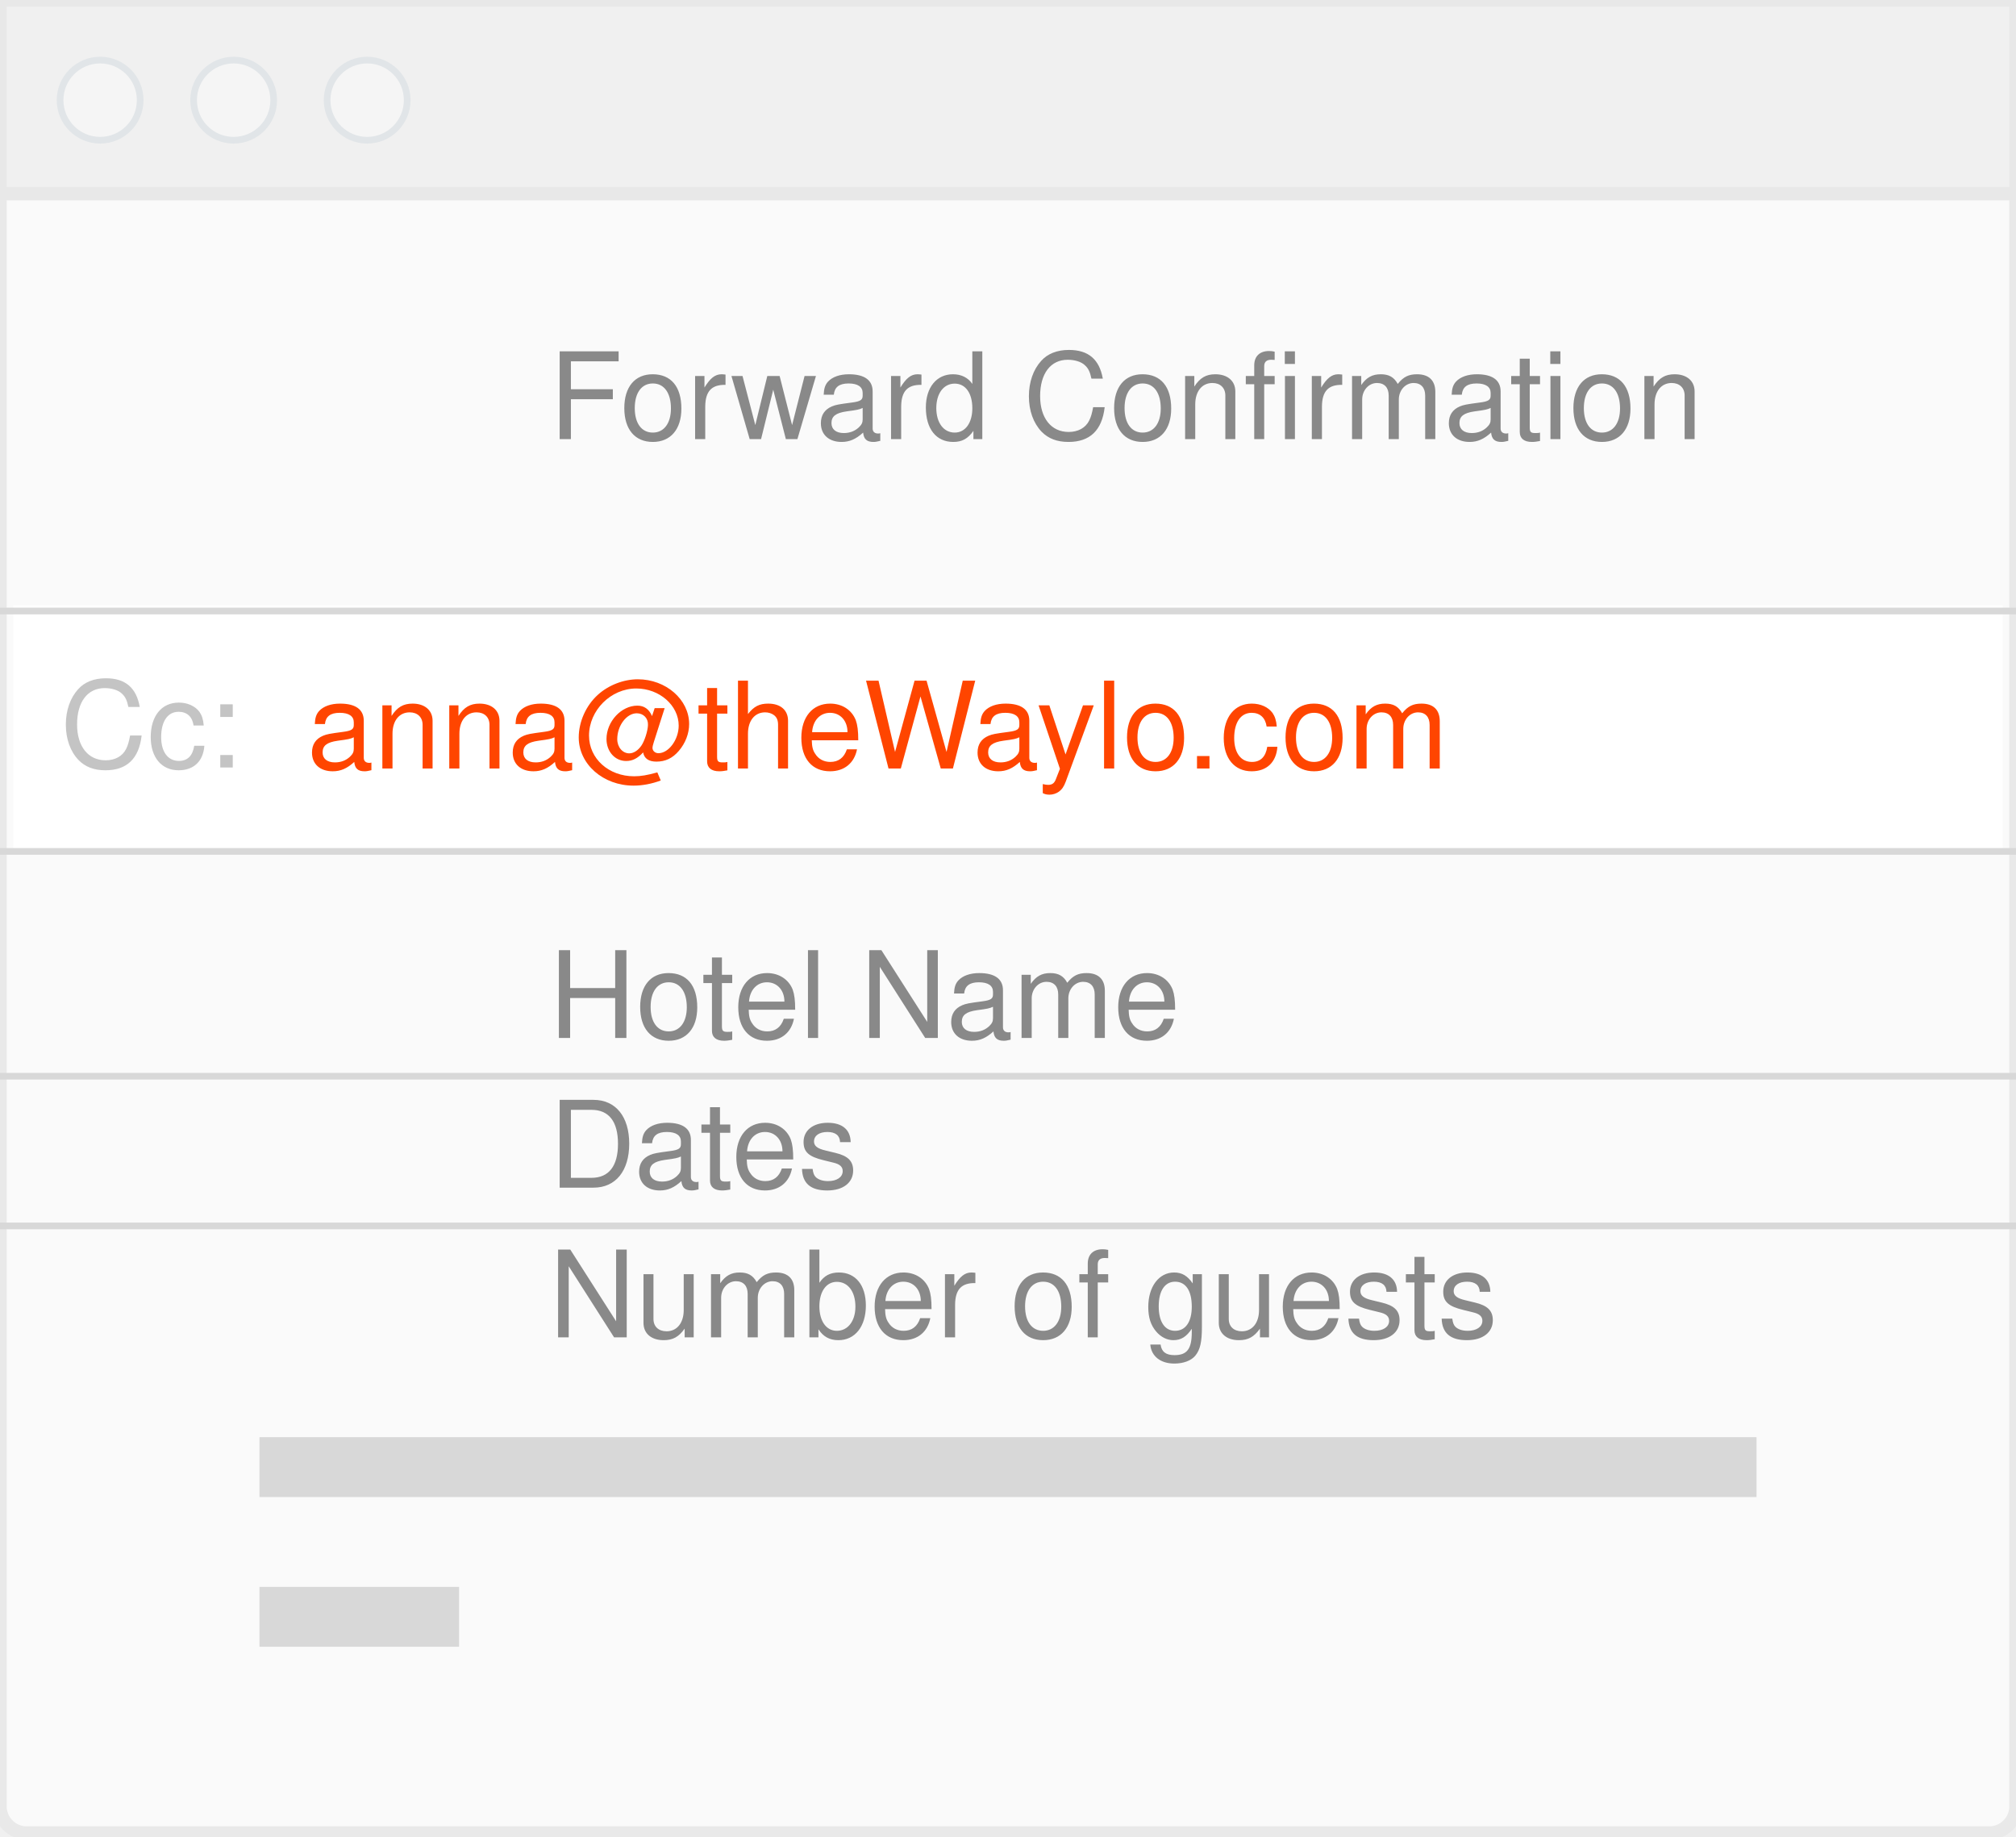
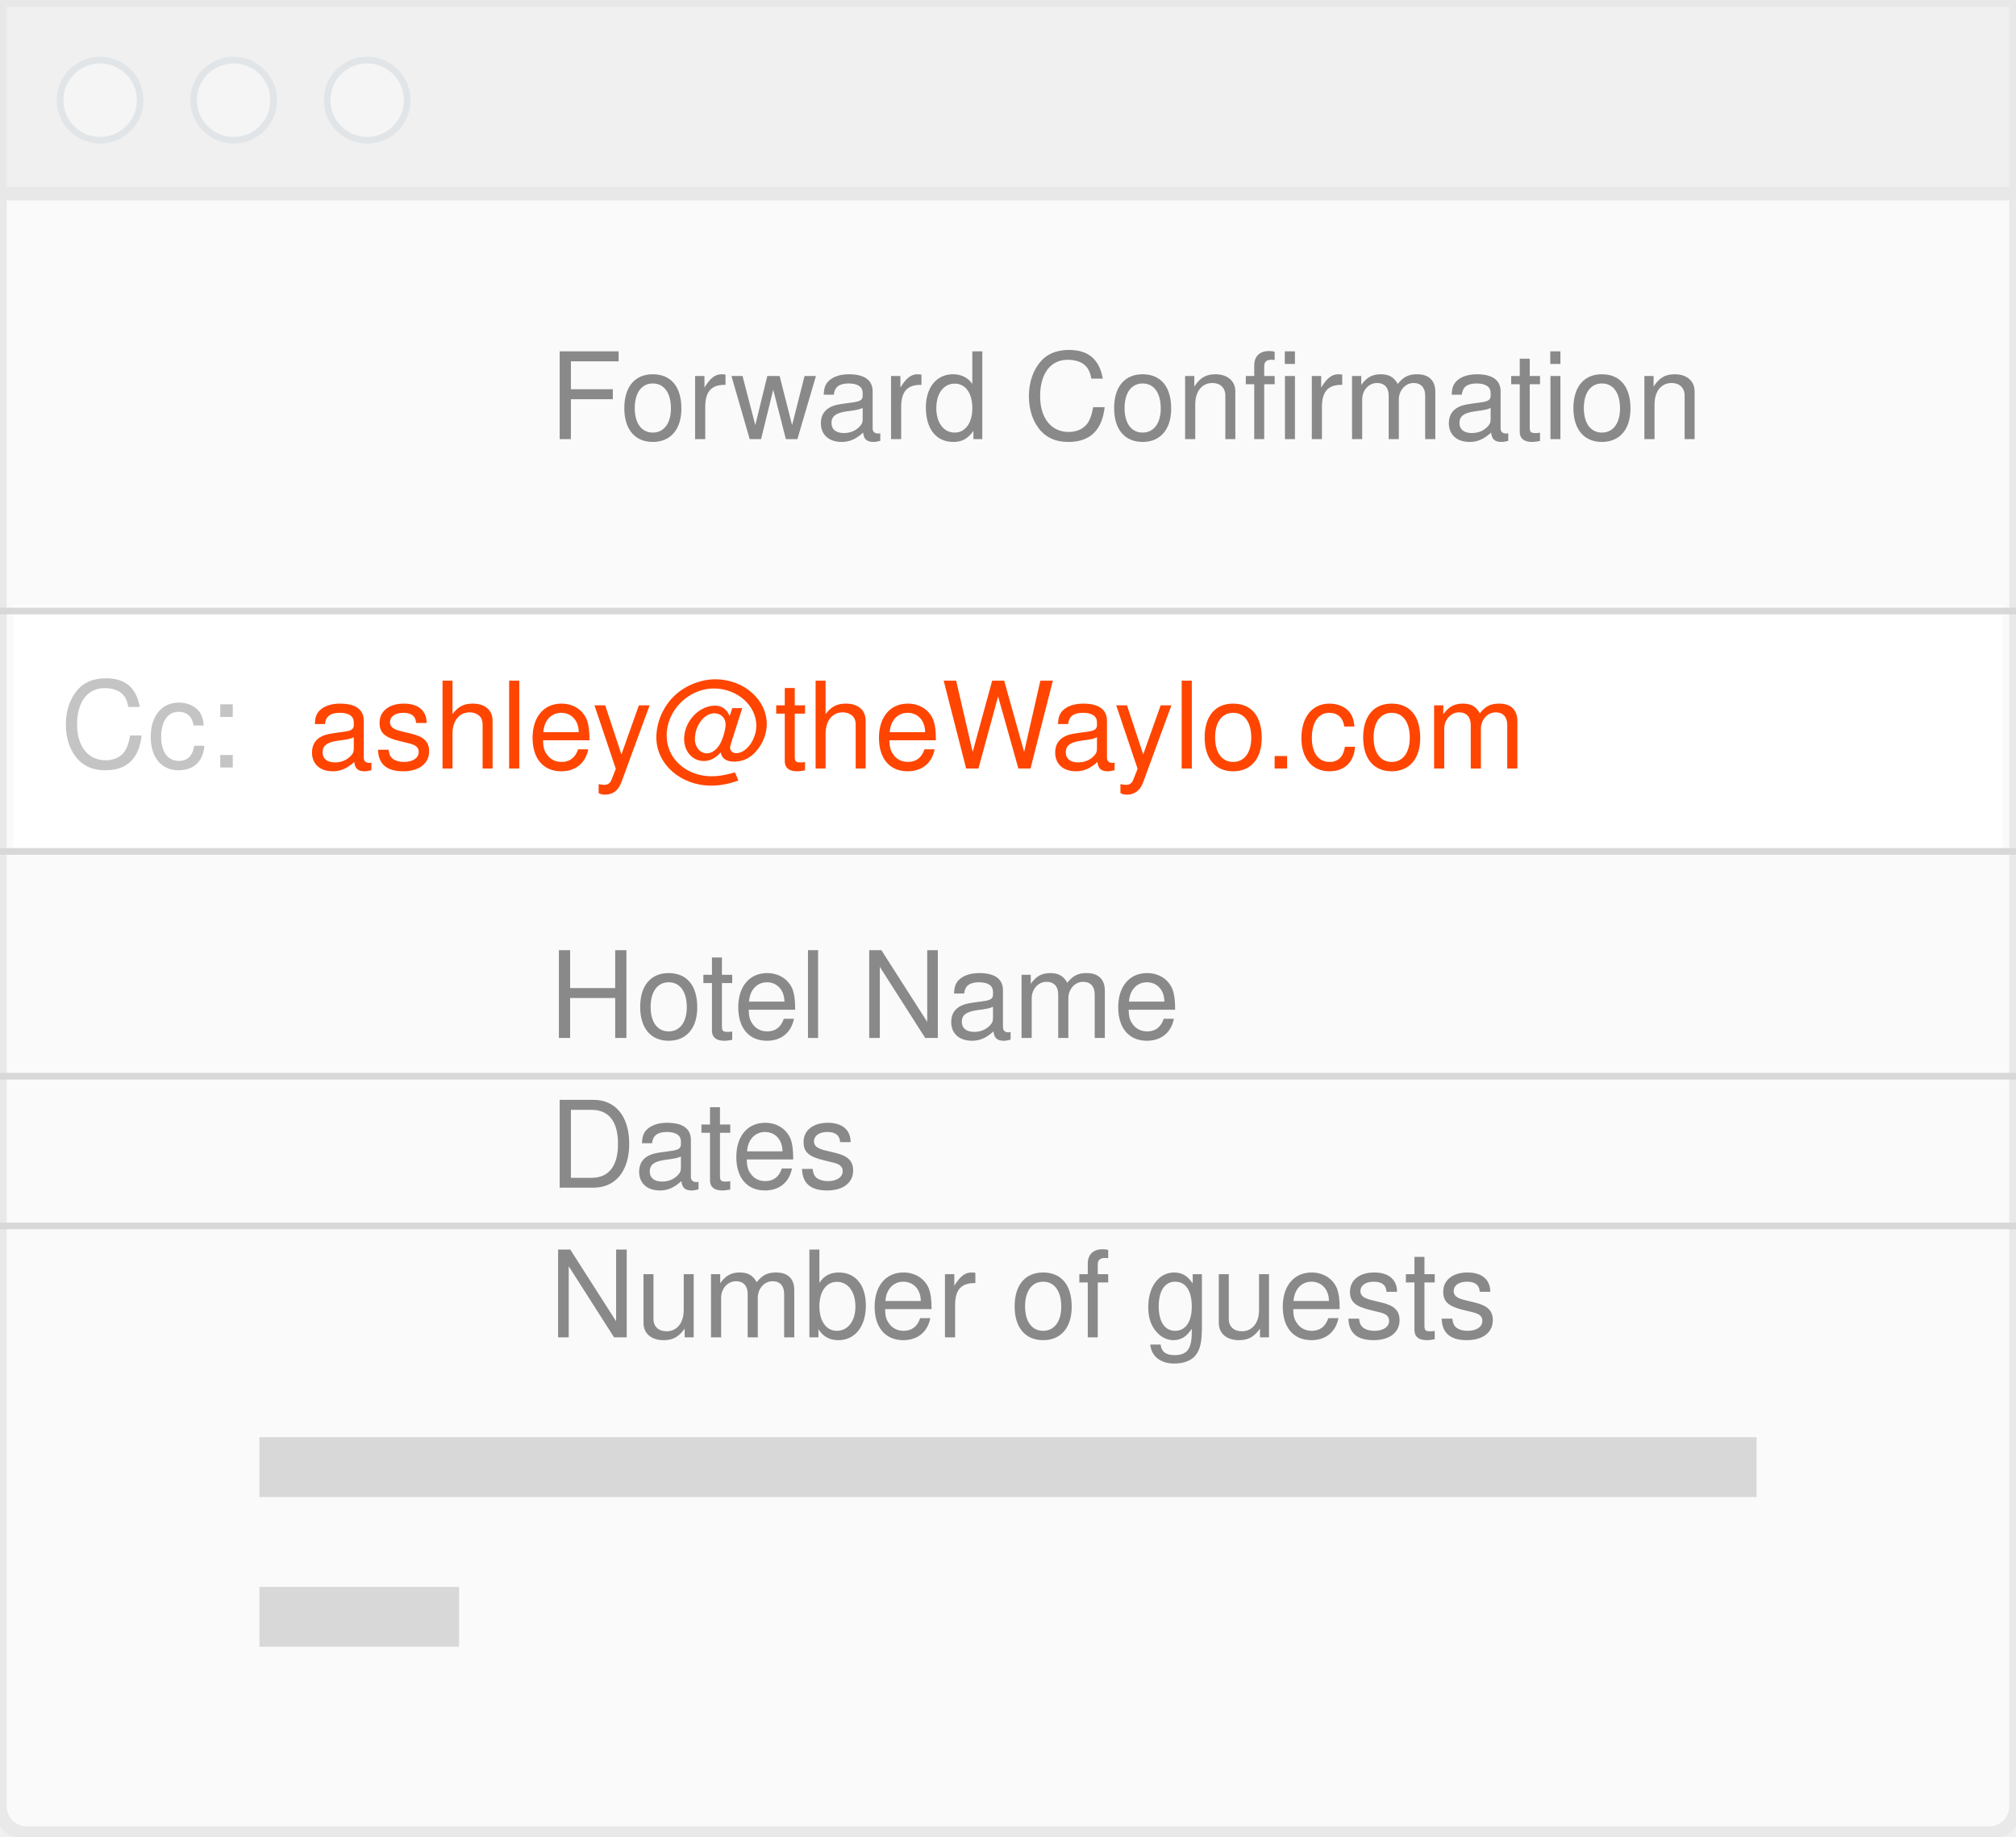
<svg xmlns="http://www.w3.org/2000/svg" width="202px" height="184px" viewBox="0 0 202 184" version="1.1">
  <defs />
  <g id="Page-1" stroke="none" stroke-width="1" fill="none" fill-rule="evenodd">
    <g id="new_icons" transform="translate(-354, -305)">
      <g id="ic-hp_meeting" transform="translate(354, 305)">
        <rect id="Rectangle-1-Copy" stroke="#E9E9E9" stroke-width="1.34" fill="#FAFAFA" x="0" y="1" width="202" height="182.662" rx="2.68" />
        <rect id="Rectangle-49" fill="#FFFFFF" x="1.338" y="60.644" width="199.325" height="24.756" />
        <rect id="Rectangle-7-Copy-13" fill="#D8D8D8" x="26" y="144" width="150" height="6" />
        <rect id="Rectangle-7-Copy-14" fill="#D8D8D8" x="26" y="159" width="20" height="6" />
        <rect id="Rectangle-2-Copy" stroke="#E8E8E8" stroke-width="1.34" fill="#F0F0F0" x="0" y="0" width="202" height="19.404" />
        <ellipse id="Oval-7-Copy-3" stroke="#E1E5E8" stroke-width="0.67" fill="#F5F5F5" cx="10.033" cy="10.036" rx="4.013" ry="4.015" />
        <ellipse id="Oval-7-Copy-4" stroke="#E1E5E8" stroke-width="0.67" fill="#F5F5F5" cx="23.411" cy="10.036" rx="4.013" ry="4.015" />
        <ellipse id="Oval-7-Copy-5" stroke="#E1E5E8" stroke-width="0.67" fill="#F5F5F5" cx="36.788" cy="10.036" rx="4.013" ry="4.015" />
        <text id="Meeting-Request" font-family="Helvetica" font-size="12.06" font-weight="normal" fill="#898989">
          <tspan x="55" y="104">Hotel Name</tspan>
        </text>
        <text id="Meeting-Request" font-family="Helvetica" font-size="12.06" font-weight="normal" fill="#898989">
          <tspan x="55" y="119">Dates</tspan>
        </text>
        <text id="Meeting-Request" font-family="Helvetica" font-size="12.06" font-weight="normal" fill="#898989">
          <tspan x="55" y="134">Number of guests</tspan>
        </text>
        <text id="Meeting-Request" font-family="Helvetica" font-size="12.06" font-weight="normal" fill="#898989">
          <tspan x="55" y="44">Forward Confirmation</tspan>
        </text>
        <text id="To:" opacity="0.5" font-family="Helvetica" font-size="12.06" font-weight="normal" fill="#898989">
          <tspan x="6.02" y="76.902">Cc:</tspan>
        </text>
        <rect id="Rectangle-18" fill="#D8D8D8" x="0" y="60.887" width="202" height="0.669" />
        <rect id="Rectangle-19" fill="#D8D8D8" x="0" y="107.5" width="202" height="0.669" />
        <rect id="Rectangle-20" fill="#D8D8D8" x="0" y="122.5" width="202" height="0.669" />
        <rect id="Rectangle-18-Copy" fill="#D8D8D8" x="0" y="84.975" width="202" height="0.669" />
        <text id="youremail@example.co" font-family="Helvetica" font-size="12.06" font-weight="normal" fill="#FF4500">
-           <tspan x="30.76" y="77">anna@theWaylo.com</tspan>
+           <tspan x="30.76" y="77">ashley@theWaylo.com</tspan>
        </text>
      </g>
    </g>
  </g>
</svg>
